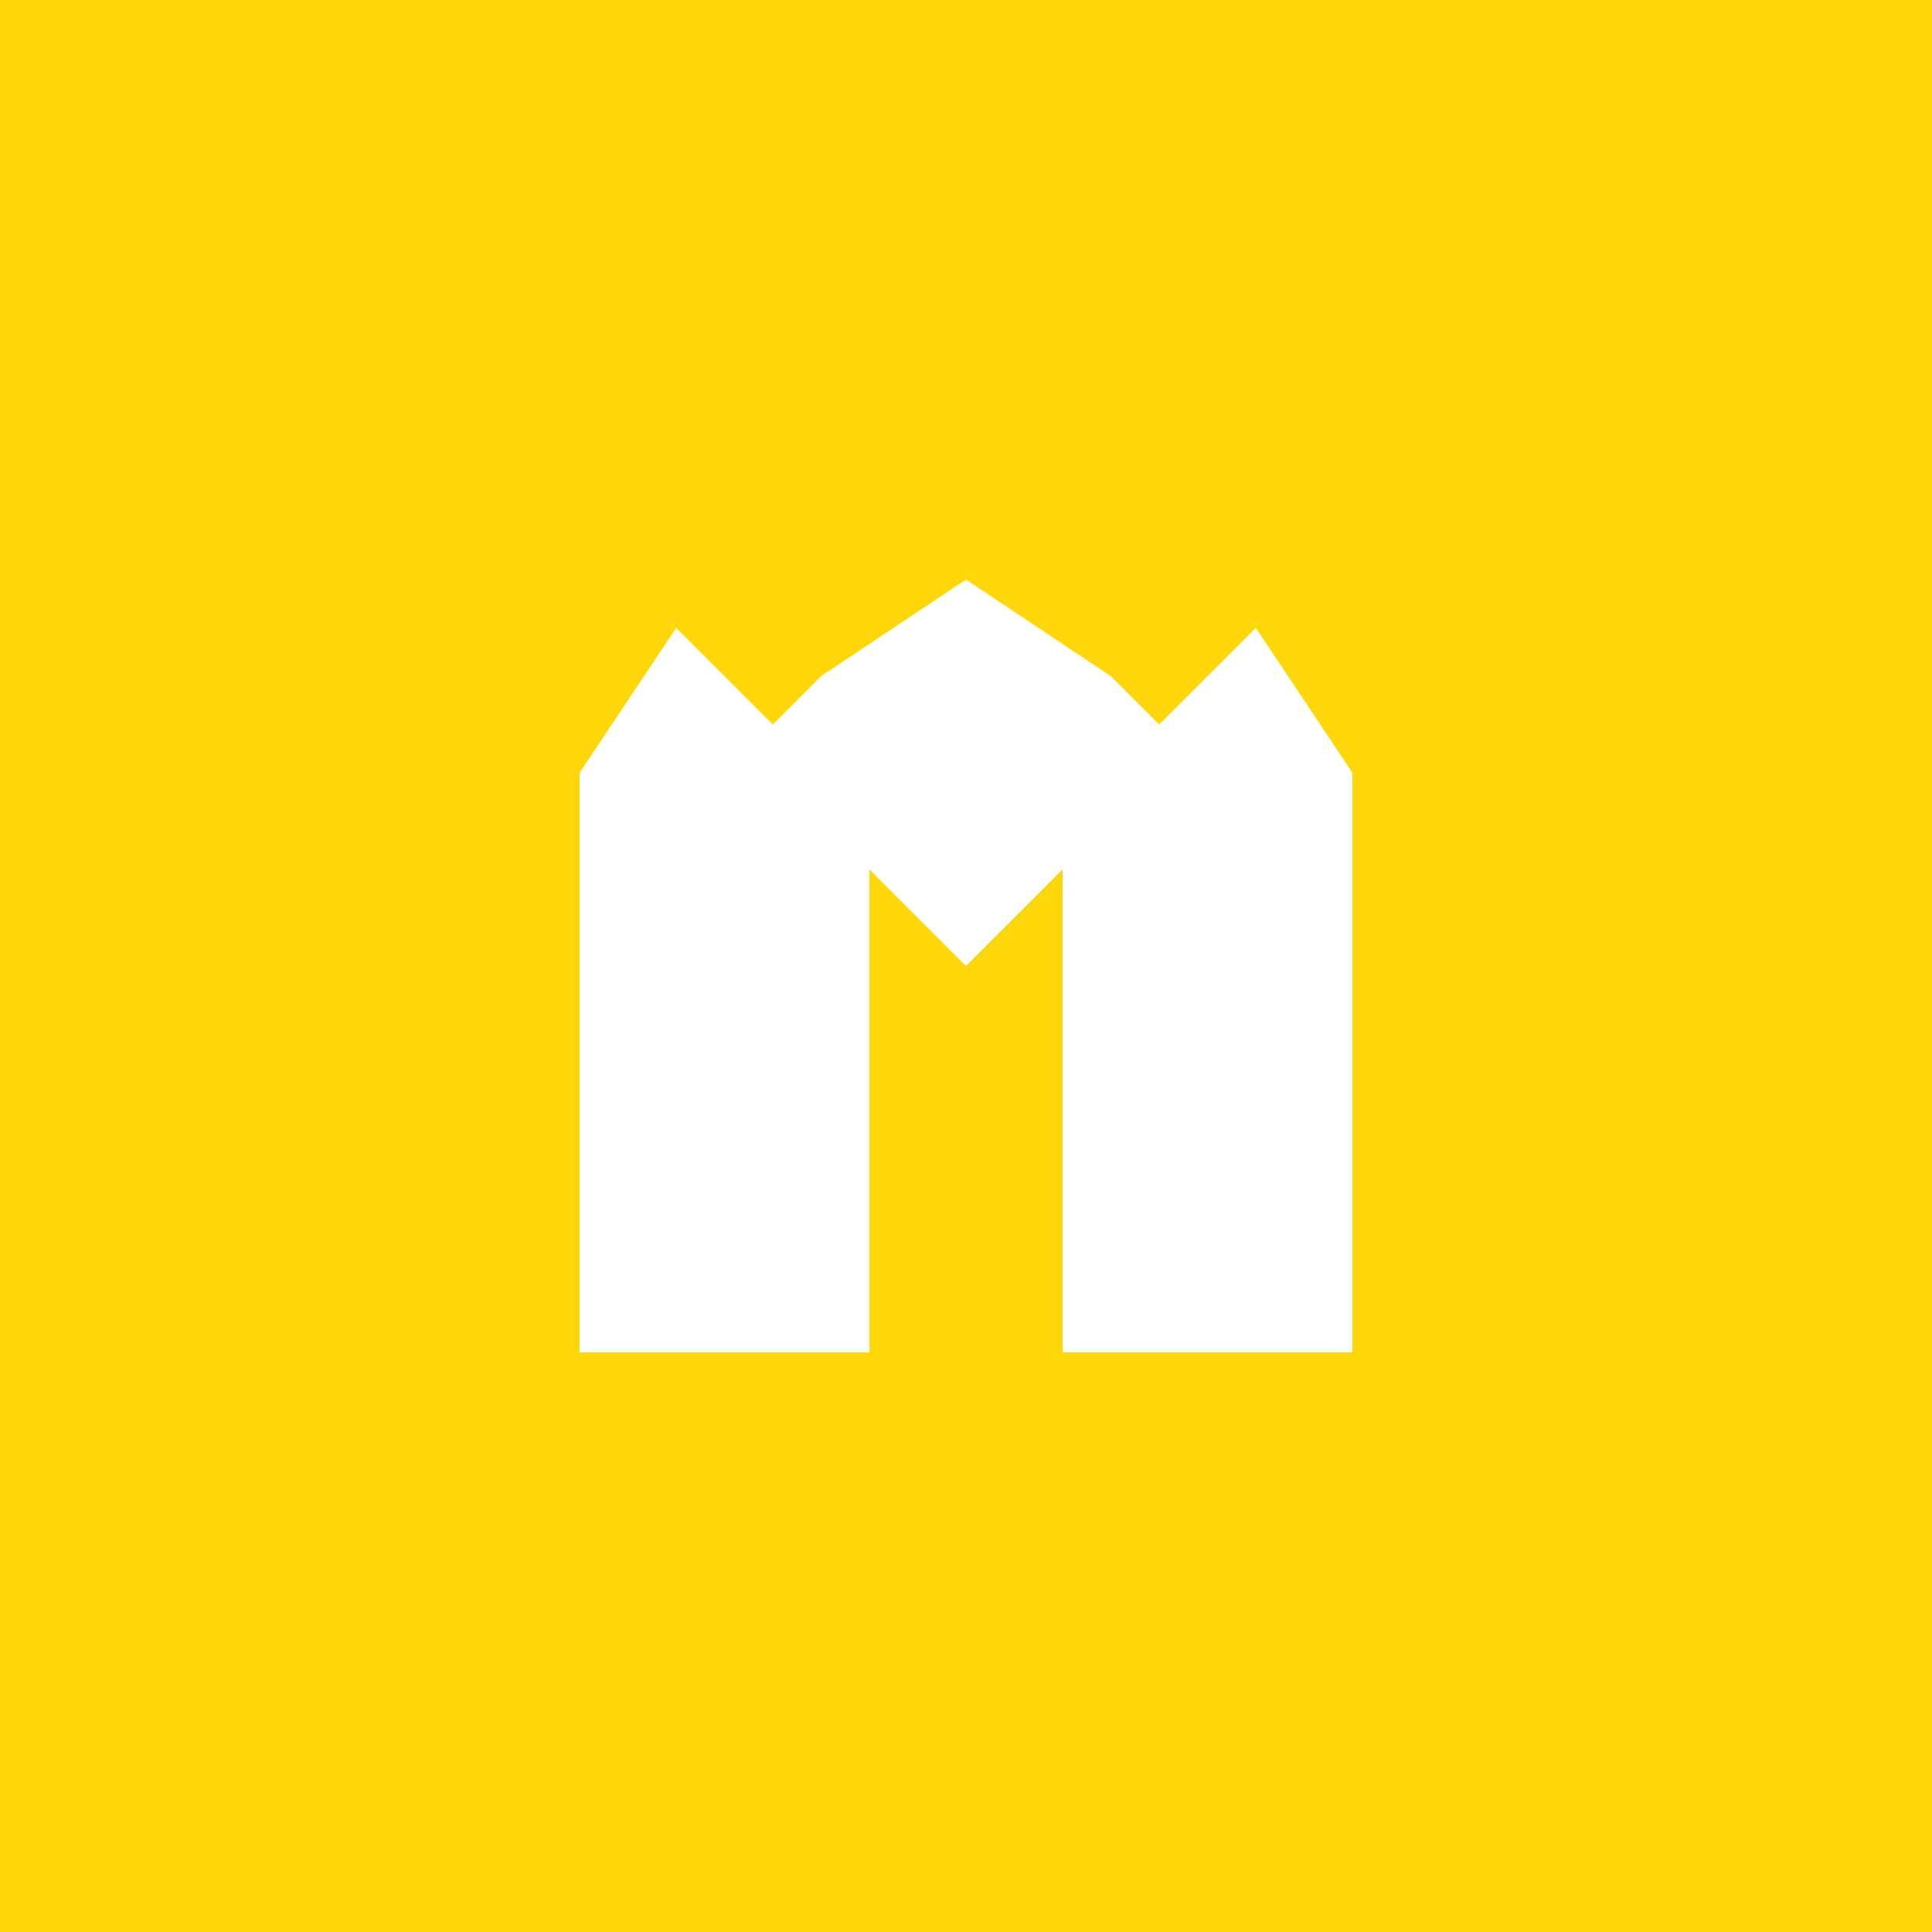
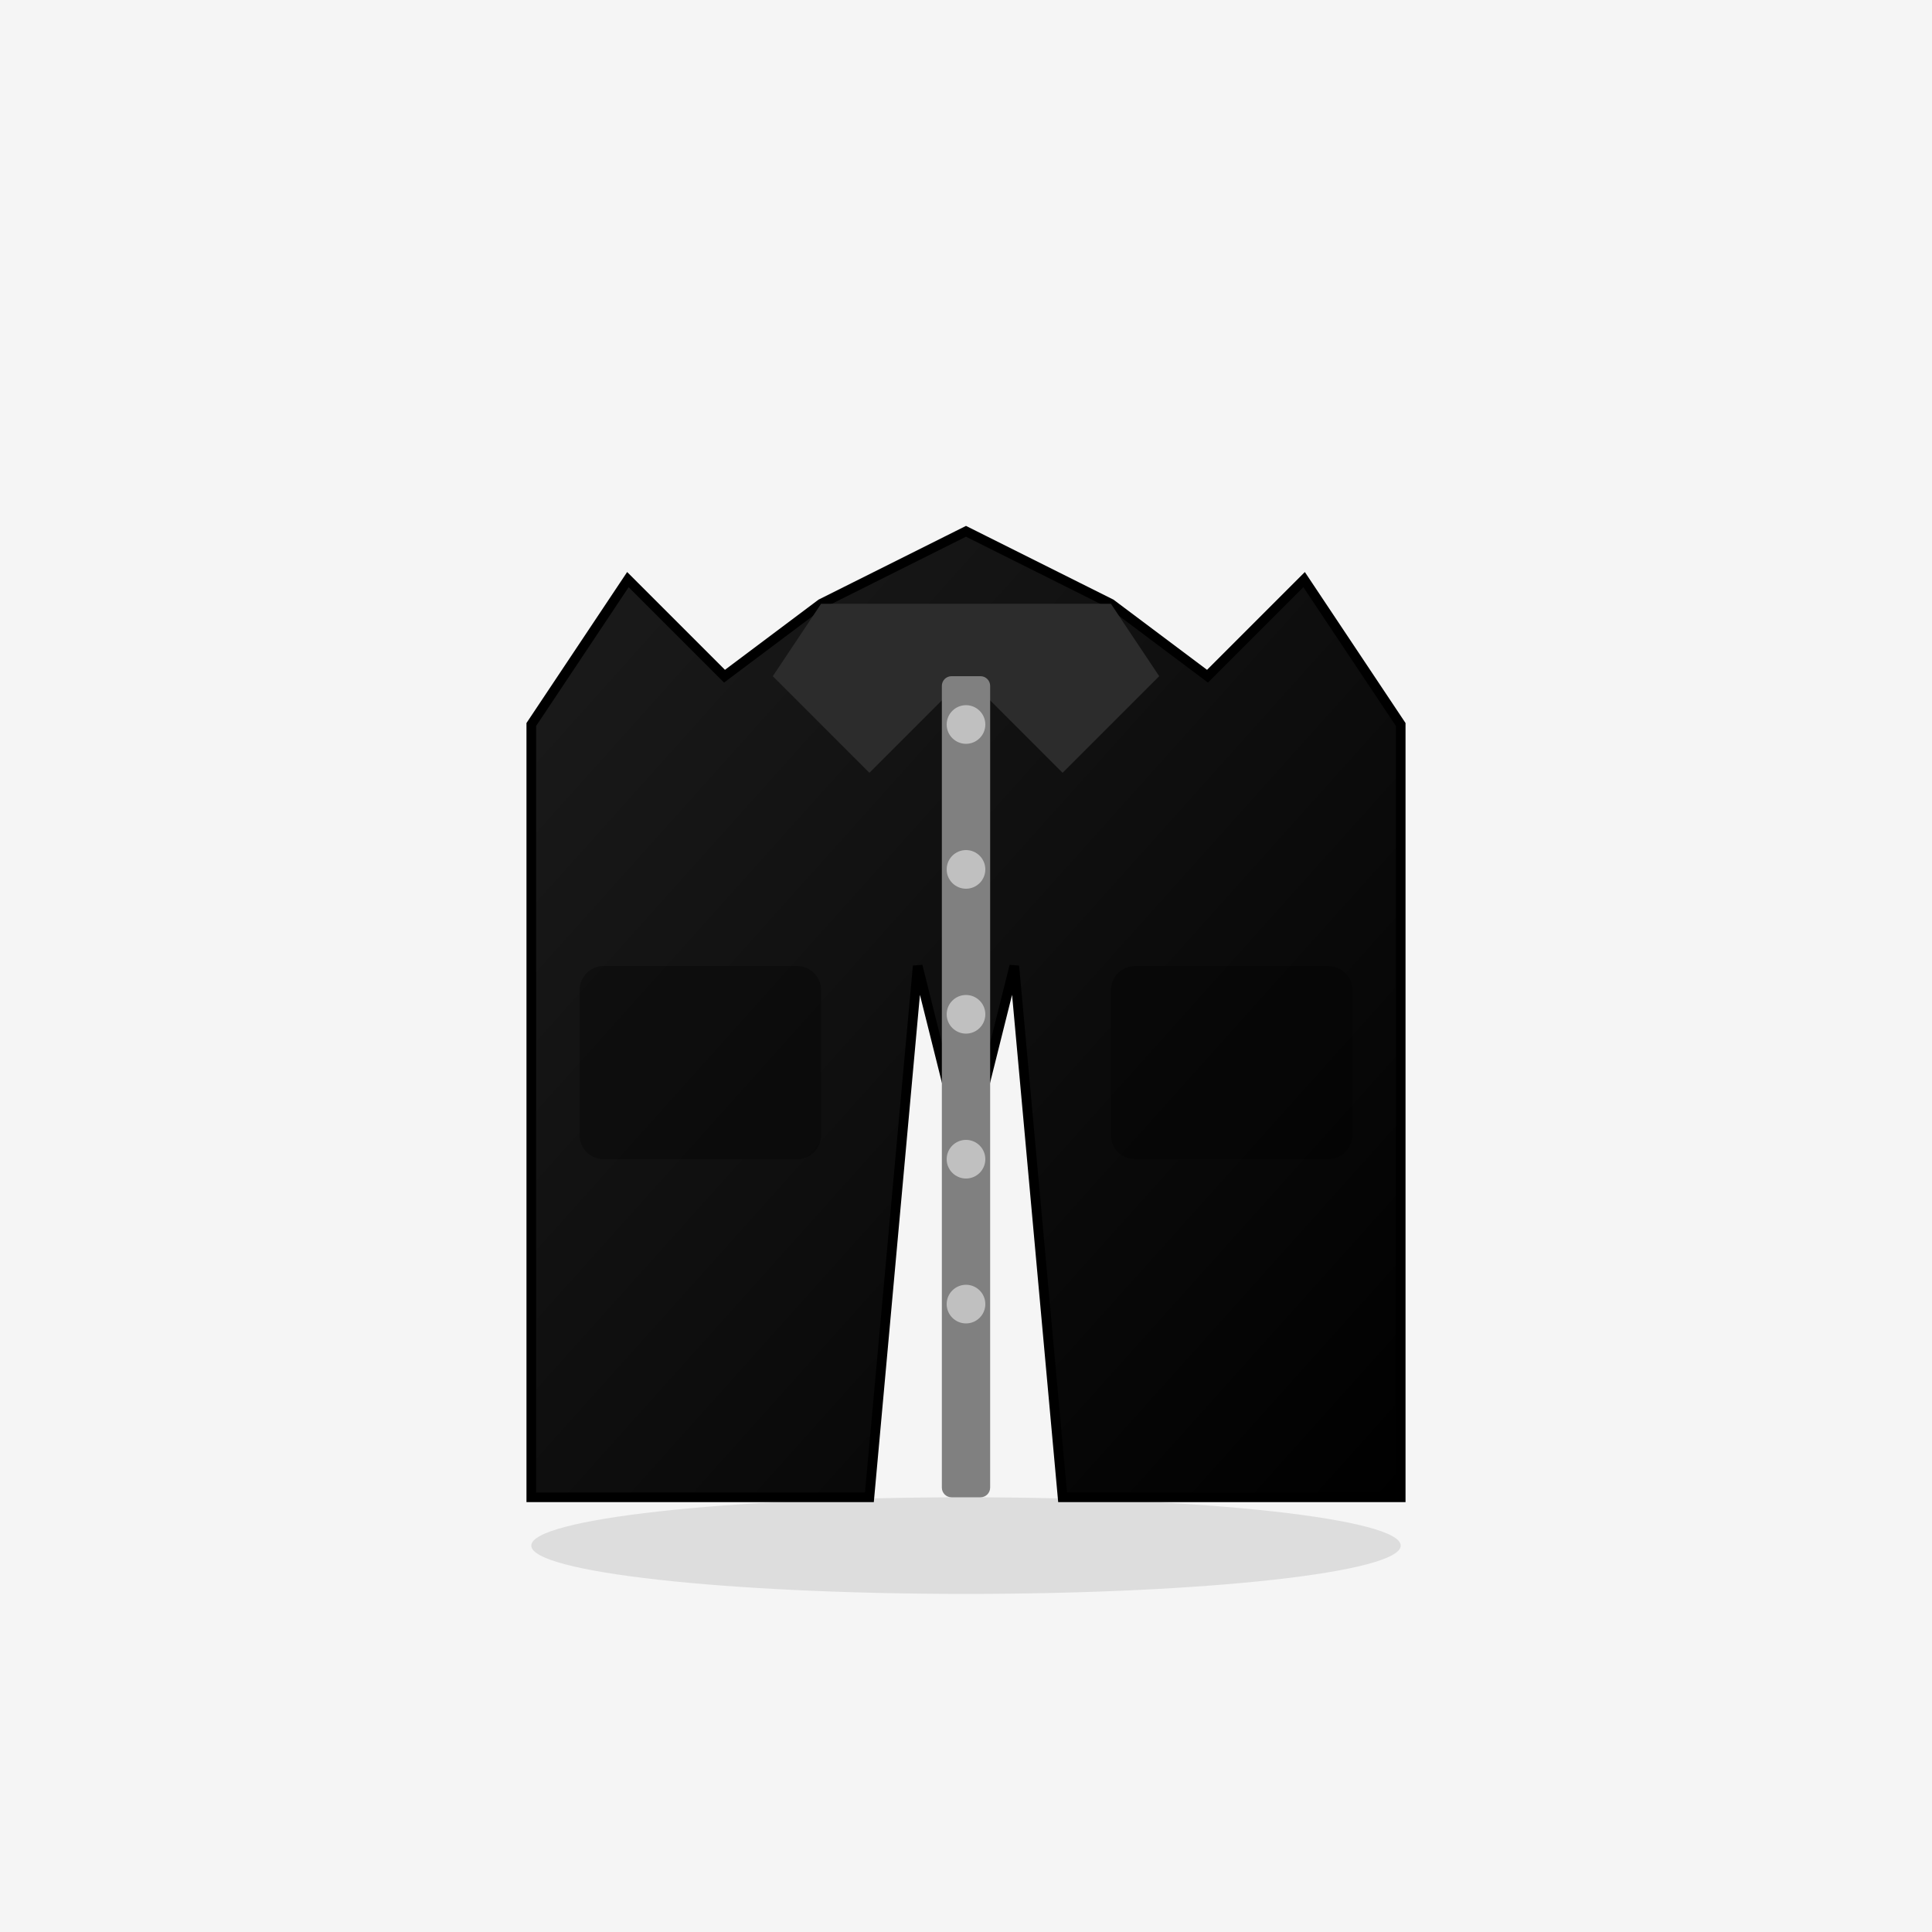
<svg xmlns="http://www.w3.org/2000/svg" width="400" height="400">
-   <rect width="400" height="400" fill="#FFD60A" />
-   <path d="M 140 130 L 120 160 L 120 280 L 180 280 L 180 180 L 200 200 L 220 180 L 220 280 L 280 280 L 280 160 L 260 130 L 240 150 L 230 140 Q 200 120 200 120 Q 200 120 170 140 L 160 150 Z" fill="#FFF" />
+   <defs>
+     <linearGradient id="jacket-grad" x1="0%" y1="0%" x2="100%" y2="100%">
+       <stop offset="0%" style="stop-color:#1C1C1C;stop-opacity:1" />
+       <stop offset="100%" style="stop-color:#000000;stop-opacity:1" />
+     </linearGradient>
+   </defs>
+   <rect width="400" height="400" fill="#F5F5F5" />
+   <path d="M 130 120 L 110 150 L 110 310 L 180 310 L 190 200 L 200 240 L 210 200 L 220 310 L 290 310 L 290 150 L 270 120 L 250 140 L 230 125 Q 200 110 200 110 Q 200 110 170 125 L 150 140 Z" fill="url(#jacket-grad)" stroke="#000" stroke-width="2" />
+   <path d="M 170 125 L 160 140 L 180 160 L 200 140 L 220 160 L 240 140 L 230 125" fill="#2C2C2C" />
+   <rect x="195" y="140" width="10" height="170" fill="#808080" rx="2" />
+   <circle cx="200" cy="150" r="4" fill="#C0C0C0" />
+   <circle cx="200" cy="180" r="4" fill="#C0C0C0" />
+   <circle cx="200" cy="210" r="4" fill="#C0C0C0" />
+   <circle cx="200" cy="240" r="4" fill="#C0C0C0" />
+   <circle cx="200" cy="270" r="4" fill="#C0C0C0" />
+   <rect x="120" y="200" width="50" height="40" fill="#000" opacity="0.3" rx="5" />
+   <rect x="230" y="200" width="50" height="40" fill="#000" opacity="0.3" rx="5" />
+   <ellipse cx="200" cy="320" rx="90" ry="10" fill="#000" opacity="0.1" />
</svg>
